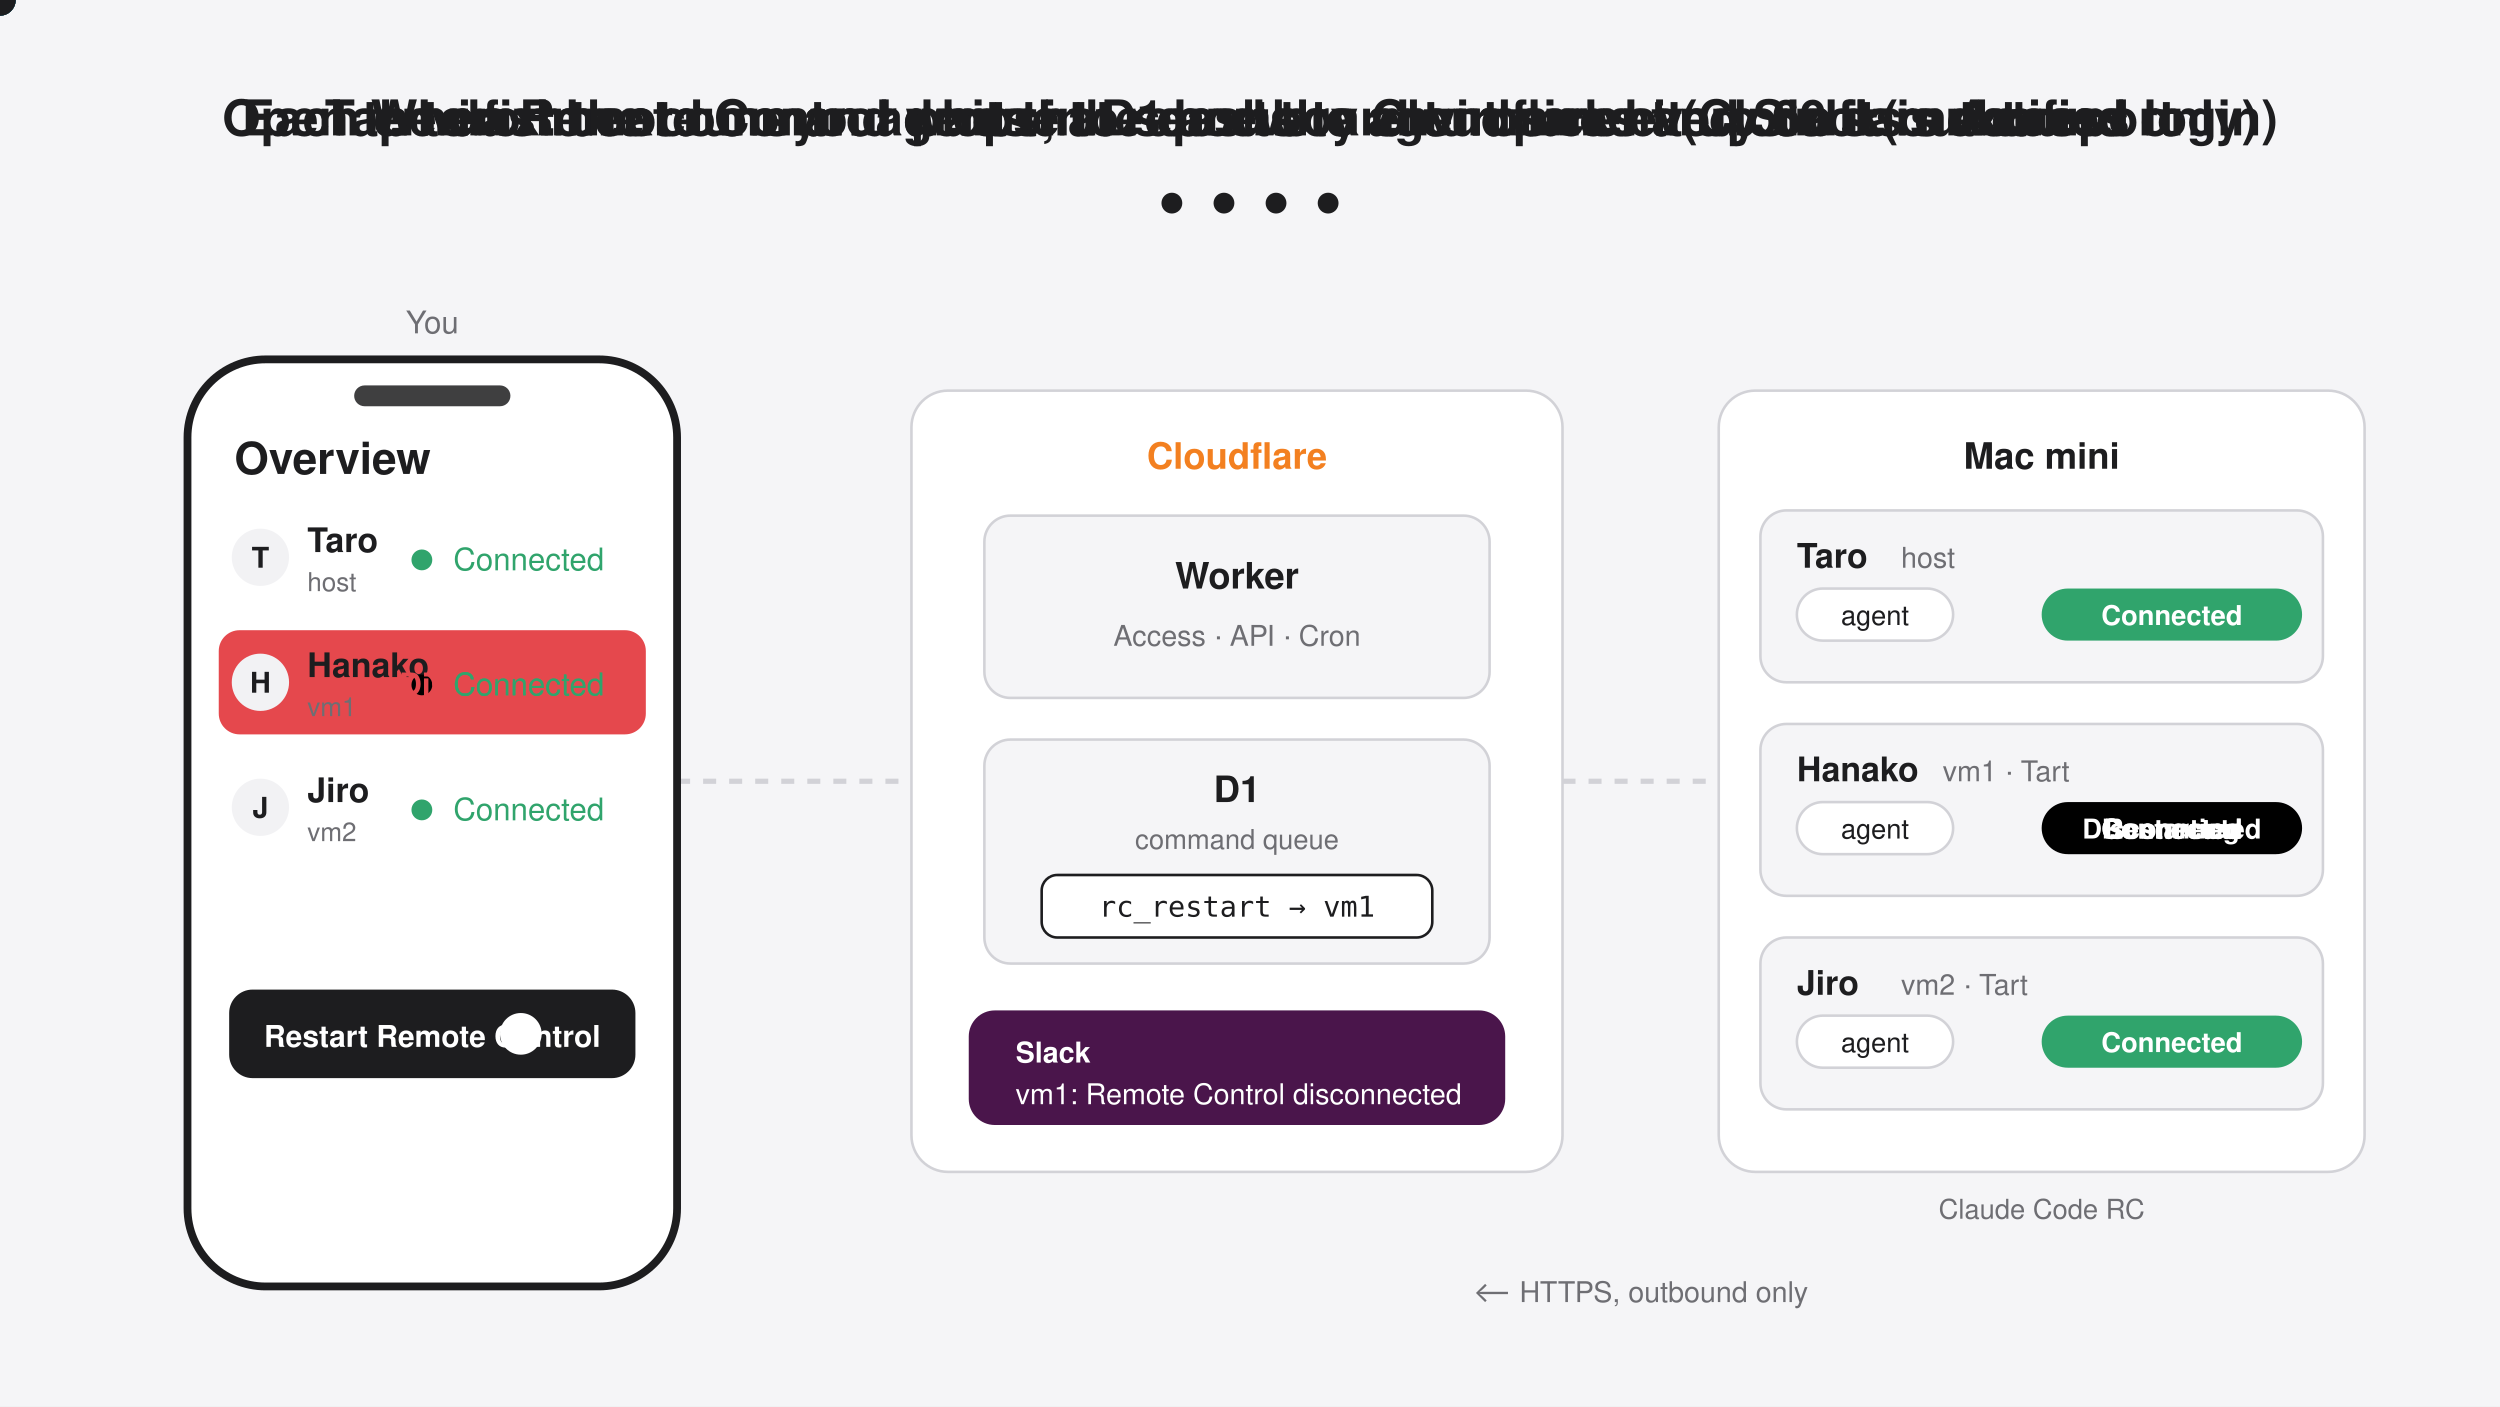
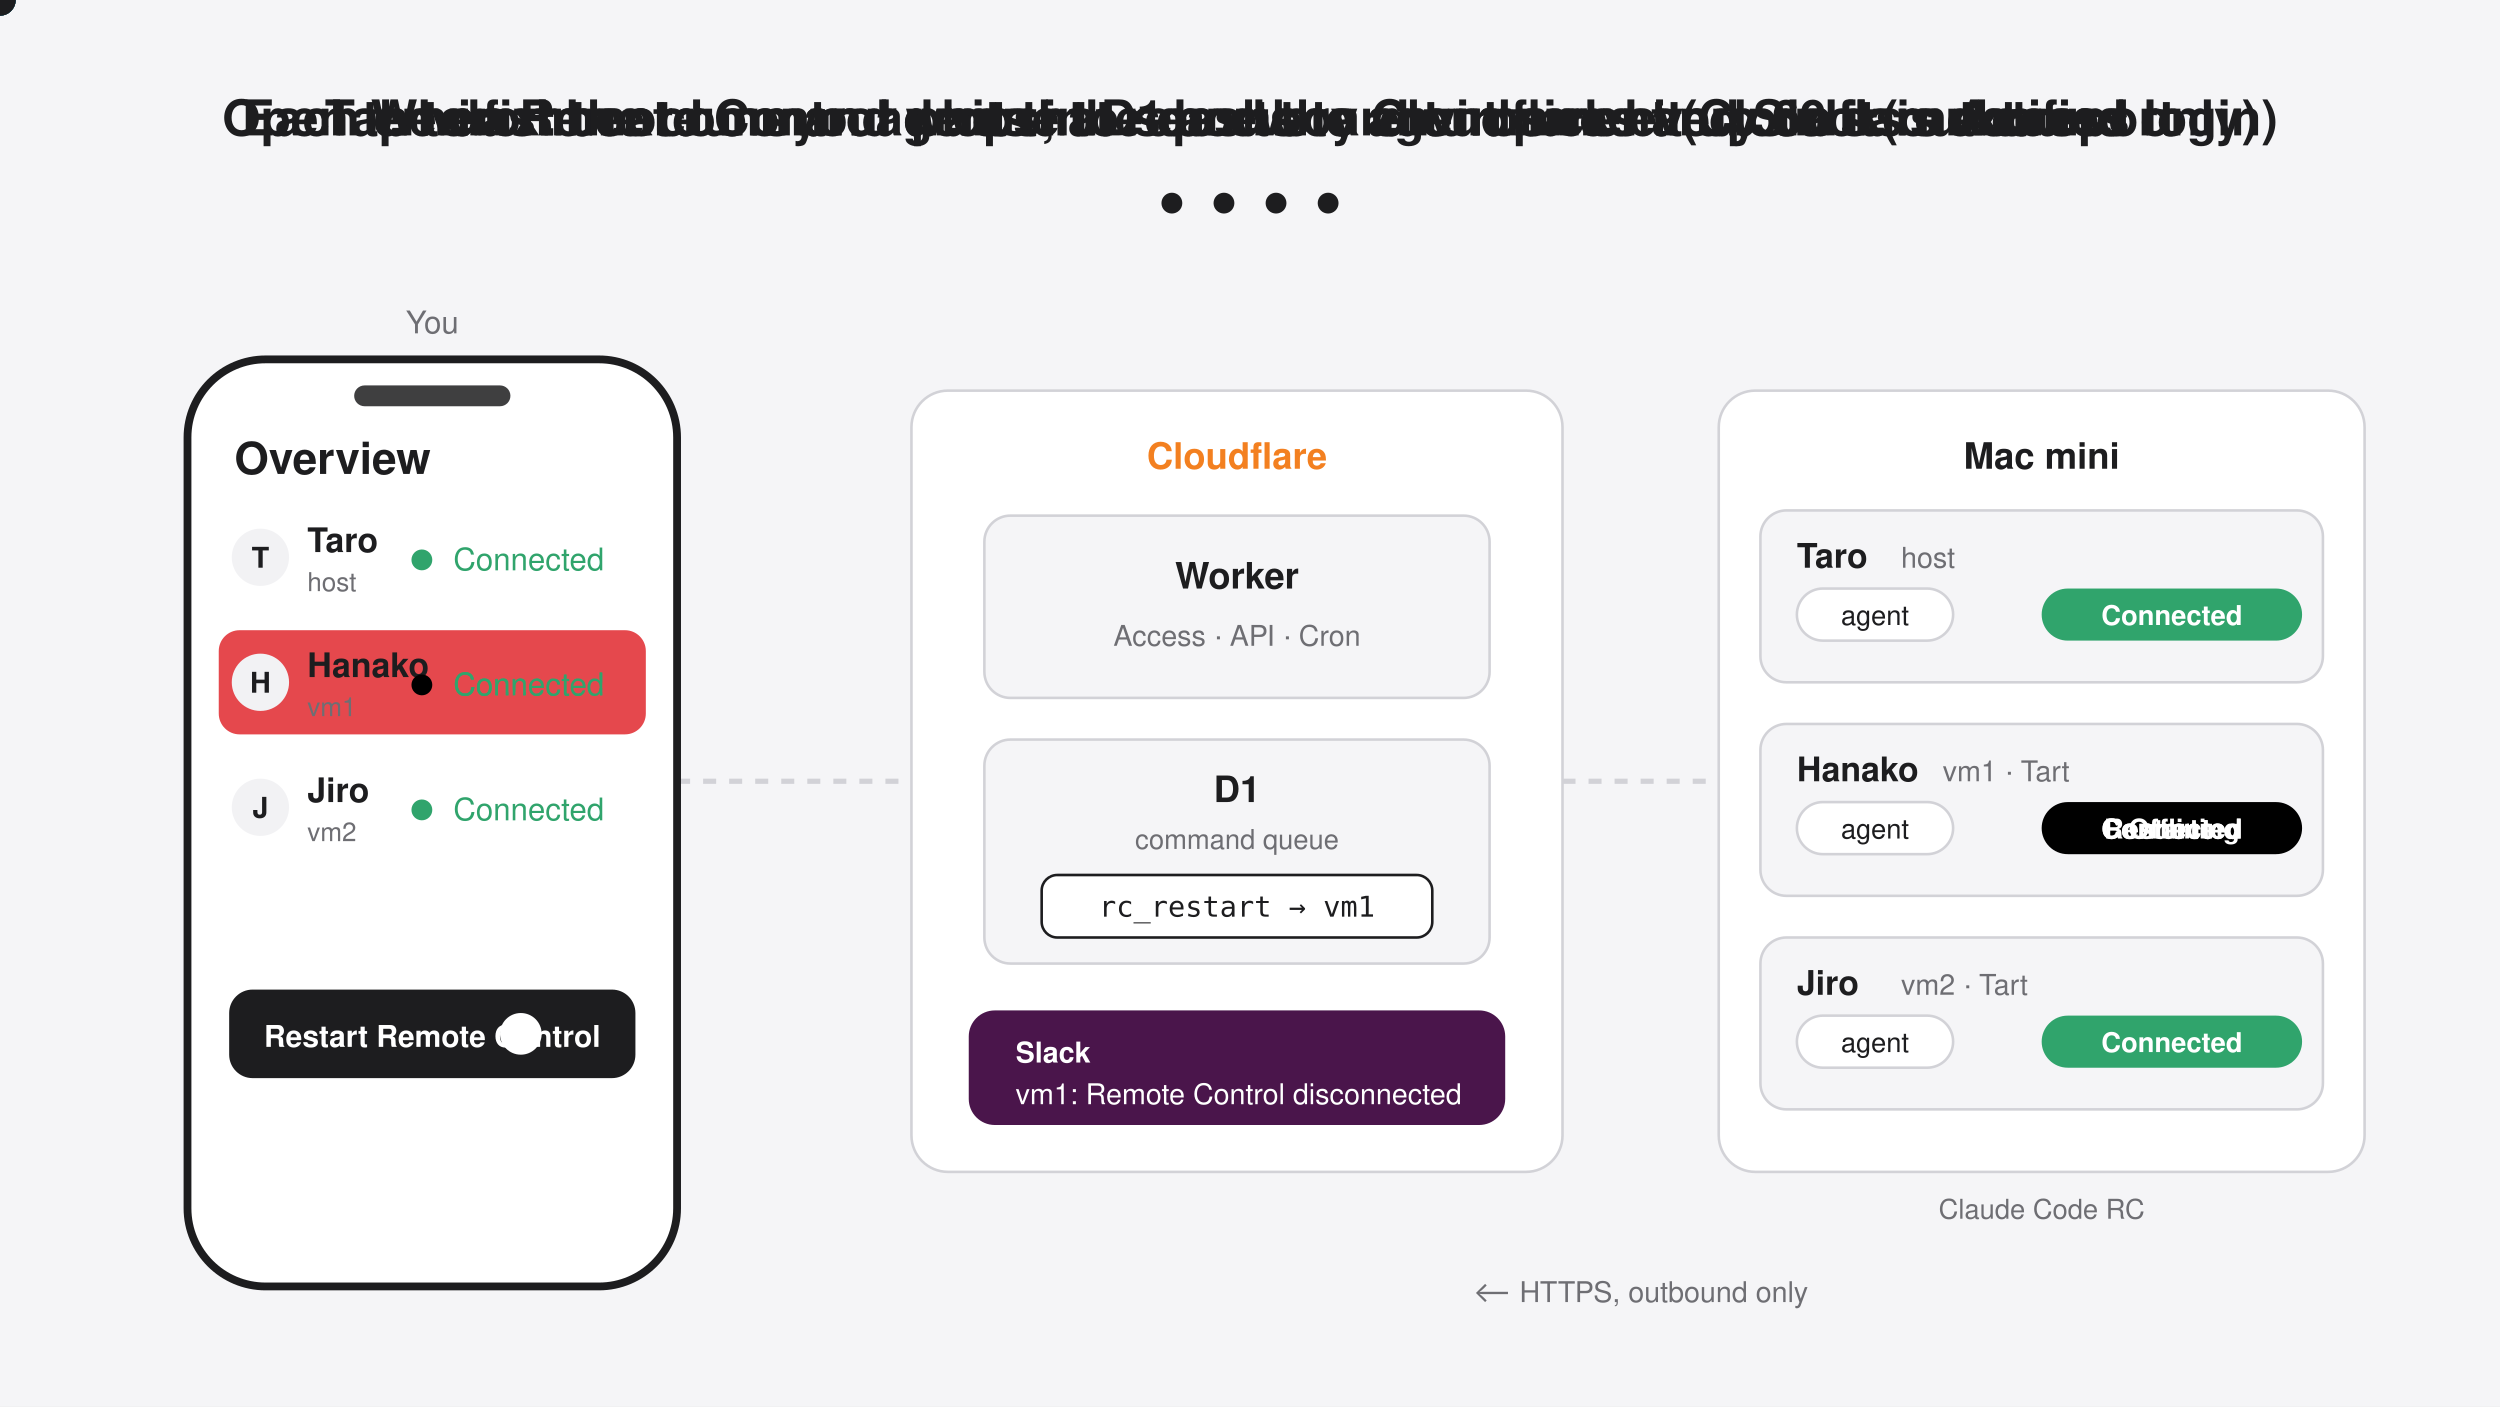
<svg xmlns="http://www.w3.org/2000/svg" width="960" height="540" viewBox="0 0 960 540" font-family="-apple-system, BlinkMacSystemFont, &quot;Segoe UI&quot;, Helvetica, Arial, sans-serif" role="img" aria-label="Each environment runs an agent that reports to Cloudflare every 60 s (outbound only) / Open the dashboard on your phone to see every environment (Cloudflare Access login) / When Remote Control drops, the dashboard turns red and Slack is notified / Tap to fix: the command waits in D1 and the agent picks it up on its next report">
  <style>
@keyframes a0{0.000%{opacity:1}23.611%{opacity:1}25.000%{opacity:0}100.000%{opacity:0}}
@keyframes a1{0.000%{opacity:0}23.611%{opacity:0}25.000%{opacity:1}43.056%{opacity:1}44.444%{opacity:0}100.000%{opacity:0}}
@keyframes a2{0.000%{opacity:0}43.056%{opacity:0}44.444%{opacity:1}62.500%{opacity:1}63.889%{opacity:0}100.000%{opacity:0}}
@keyframes a3{0.000%{opacity:0}62.500%{opacity:0}63.889%{opacity:1}100.000%{opacity:1}}
@keyframes a4{0.000%{opacity:1}24.944%{opacity:1}25.000%{opacity:0.15}100.000%{opacity:0.15}}
@keyframes a5{0.000%{opacity:0.15}24.944%{opacity:0.15}25.000%{opacity:1}44.389%{opacity:1}44.444%{opacity:0.15}100.000%{opacity:0.15}}
@keyframes a6{0.000%{opacity:0.15}44.389%{opacity:0.15}44.444%{opacity:1}63.833%{opacity:1}63.889%{opacity:0.15}100.000%{opacity:0.15}}
@keyframes a7{0.000%{opacity:0.15}63.833%{opacity:0.15}63.889%{opacity:1}100.000%{opacity:1}}
@keyframes a8{0.000%{opacity:1}48.056%{opacity:1}49.444%{opacity:0}100.000%{opacity:0}}
@keyframes a9{0.000%{opacity:0}48.056%{opacity:0}49.444%{opacity:1}88.056%{opacity:1}89.444%{opacity:0}100.000%{opacity:0}}
@keyframes a10{0.000%{opacity:0}88.056%{opacity:0}89.444%{opacity:1}100.000%{opacity:1}}
@keyframes a11{0.000%{fill:#30a46c}49.389%{fill:#30a46c}49.444%{fill:#e5484d}89.389%{fill:#e5484d}89.444%{fill:#30a46c}100.000%{fill:#30a46c}}
@keyframes a12{0.000%{opacity:0}49.389%{opacity:0}49.444%{opacity:0.08}89.389%{opacity:0.08}89.444%{opacity:0}100.000%{opacity:0}}
@keyframes a13{0.000%{opacity:0}64.167%{opacity:0}65.556%{opacity:1}73.333%{opacity:1}74.722%{opacity:0}100.000%{opacity:0}}
@keyframes a14{0.000%{opacity:0;transform:scale(1)}68.333%{opacity:0}68.611%{opacity:0.6}71.667%{opacity:0}100.000%{opacity:0}}
@keyframes a15{0.000%{opacity:0}70.833%{opacity:0}72.222%{opacity:1}78.889%{opacity:1}80.278%{opacity:0}100.000%{opacity:0}}
@keyframes a16{0.000%{opacity:0}50.833%{opacity:0}52.222%{opacity:1}63.333%{opacity:1}64.722%{opacity:0}100.000%{opacity:0}}
@keyframes a17{0.000%{fill:#30a46c}46.056%{fill:#30a46c}46.111%{fill:#e5484d}81.056%{fill:#e5484d}81.111%{fill:#f5a524}85.500%{fill:#f5a524}85.556%{fill:#30a46c}100.000%{fill:#30a46c}}
@keyframes a18{0.000%{opacity:1}45.000%{opacity:1}45.556%{opacity:0}100.000%{opacity:0}}
@keyframes a19{0.000%{opacity:0}45.556%{opacity:0}46.111%{opacity:1}80.556%{opacity:1}81.111%{opacity:0}100.000%{opacity:0}}
@keyframes a20{0.000%{opacity:0}80.556%{opacity:0}81.111%{opacity:1}85.000%{opacity:1}85.556%{opacity:0}100.000%{opacity:0}}
@keyframes a21{0.000%{opacity:0}85.000%{opacity:0}85.556%{opacity:1}100.000%{opacity:1}}
@keyframes a22{0.000%{opacity:0;transform:translate(676px,229px)}3.278%{opacity:0;transform:translate(676px,229px)}3.333%{opacity:1;transform:translate(676px,229px)}8.333%{opacity:1;transform:translate(572px,233px)}8.389%{opacity:0;transform:translate(572px,233px)}14.389%{opacity:0;transform:translate(676px,229px)}14.444%{opacity:1;transform:translate(676px,229px)}19.444%{opacity:1;transform:translate(572px,233px)}19.500%{opacity:0;transform:translate(572px,233px)}33.278%{opacity:0;transform:translate(676px,229px)}33.333%{opacity:1;transform:translate(676px,229px)}38.333%{opacity:1;transform:translate(572px,233px)}38.389%{opacity:0;transform:translate(572px,233px)}56.611%{opacity:0;transform:translate(676px,229px)}56.667%{opacity:1;transform:translate(676px,229px)}61.667%{opacity:1;transform:translate(572px,233px)}61.722%{opacity:0;transform:translate(572px,233px)}100.000%{opacity:0;transform:translate(676px,229px)}}
@keyframes a23{0.000%{opacity:0;transform:translate(676px,311px)}4.944%{opacity:0;transform:translate(676px,311px)}5.000%{opacity:1;transform:translate(676px,311px)}10.000%{opacity:1;transform:translate(572px,233px)}10.056%{opacity:0;transform:translate(572px,233px)}16.056%{opacity:0;transform:translate(676px,311px)}16.111%{opacity:1;transform:translate(676px,311px)}21.111%{opacity:1;transform:translate(572px,233px)}21.167%{opacity:0;transform:translate(572px,233px)}34.944%{opacity:0;transform:translate(676px,311px)}35.000%{opacity:1;transform:translate(676px,311px)}40.000%{opacity:1;transform:translate(572px,233px)}40.056%{opacity:0;transform:translate(572px,233px)}100.000%{opacity:0;transform:translate(676px,311px)}}
@keyframes a24{0.000%{opacity:0;transform:translate(676px,311px)}46.056%{opacity:0;transform:translate(676px,311px)}46.111%{opacity:1;transform:translate(676px,311px)}49.444%{opacity:1;transform:translate(572px,233px)}49.500%{opacity:0;transform:translate(572px,233px)}100.000%{opacity:0;transform:translate(676px,311px)}}
@keyframes a25{0.000%{opacity:0;transform:translate(676px,311px)}74.389%{opacity:0;transform:translate(676px,311px)}74.444%{opacity:1;transform:translate(676px,311px)}77.778%{opacity:1;transform:translate(572px,233px)}77.833%{opacity:0;transform:translate(572px,233px)}100.000%{opacity:0;transform:translate(676px,311px)}}
@keyframes a26{0.000%{opacity:0;transform:translate(676px,311px)}86.056%{opacity:0;transform:translate(676px,311px)}86.111%{opacity:1;transform:translate(676px,311px)}89.444%{opacity:1;transform:translate(572px,233px)}89.500%{opacity:0;transform:translate(572px,233px)}100.000%{opacity:0;transform:translate(676px,311px)}}
@keyframes a27{0.000%{opacity:0;transform:translate(676px,393px)}6.611%{opacity:0;transform:translate(676px,393px)}6.667%{opacity:1;transform:translate(676px,393px)}11.667%{opacity:1;transform:translate(572px,233px)}11.722%{opacity:0;transform:translate(572px,233px)}17.722%{opacity:0;transform:translate(676px,393px)}17.778%{opacity:1;transform:translate(676px,393px)}22.778%{opacity:1;transform:translate(572px,233px)}22.833%{opacity:0;transform:translate(572px,233px)}36.611%{opacity:0;transform:translate(676px,393px)}36.667%{opacity:1;transform:translate(676px,393px)}41.667%{opacity:1;transform:translate(572px,233px)}41.722%{opacity:0;transform:translate(572px,233px)}100.000%{opacity:0;transform:translate(676px,393px)}}
@keyframes a28{0.000%{opacity:0;transform:translate(378px,233px)}27.722%{opacity:0;transform:translate(378px,233px)}27.778%{opacity:1;transform:translate(378px,233px)}31.667%{opacity:1;transform:translate(248px,262px)}31.722%{opacity:0;transform:translate(248px,262px)}46.056%{opacity:0;transform:translate(378px,233px)}46.111%{opacity:1;transform:translate(378px,233px)}49.167%{opacity:1;transform:translate(248px,262px)}49.222%{opacity:0;transform:translate(248px,262px)}86.333%{opacity:0;transform:translate(378px,233px)}86.389%{opacity:1;transform:translate(378px,233px)}89.167%{opacity:1;transform:translate(248px,262px)}89.222%{opacity:0;transform:translate(248px,262px)}100.000%{opacity:0;transform:translate(378px,233px)}}
@keyframes a29{0.000%{opacity:0;transform:translate(244px,397px)}68.833%{opacity:0;transform:translate(244px,397px)}68.889%{opacity:1;transform:translate(244px,397px)}72.222%{opacity:1;transform:translate(400px,348px)}72.278%{opacity:0;transform:translate(400px,348px)}100.000%{opacity:0;transform:translate(244px,397px)}}
@keyframes a30{0.000%{opacity:0;transform:translate(550px,348px)}77.722%{opacity:0;transform:translate(550px,348px)}77.778%{opacity:1;transform:translate(550px,348px)}81.111%{opacity:1;transform:translate(690px,319px)}81.167%{opacity:0;transform:translate(690px,319px)}100.000%{opacity:0;transform:translate(550px,348px)}}
text{dominant-baseline:auto}
@media (prefers-reduced-motion: reduce){*{animation:none!important}}
</style>
  <rect width="960" height="540" fill="#f5f5f7" />
  <text x="480" y="52" text-anchor="middle" font-size="19" font-weight="600" fill="#1d1d1f" style="animation:a0 18s linear infinite">Each environment runs an agent that reports to Cloudflare every 60 s (outbound only)</text>
  <text x="480" y="52" text-anchor="middle" font-size="19" font-weight="600" fill="#1d1d1f" style="animation:a1 18s linear infinite">Open the dashboard on your phone to see every environment (Cloudflare Access login)</text>
  <text x="480" y="52" text-anchor="middle" font-size="19" font-weight="600" fill="#1d1d1f" style="animation:a2 18s linear infinite">When Remote Control drops, the dashboard turns red and Slack is notified</text>
  <text x="480" y="52" text-anchor="middle" font-size="19" font-weight="600" fill="#1d1d1f" style="animation:a3 18s linear infinite">Tap to fix: the command waits in D1 and the agent picks it up on its next report</text>
  <circle cx="450" cy="78" r="4" fill="#1d1d1f" style="animation:a4 18s linear infinite" />
  <circle cx="470" cy="78" r="4" fill="#1d1d1f" style="animation:a5 18s linear infinite" />
  <circle cx="490" cy="78" r="4" fill="#1d1d1f" style="animation:a6 18s linear infinite" />
  <circle cx="510" cy="78" r="4" fill="#1d1d1f" style="animation:a7 18s linear infinite" />
  <line x1="260" y1="300" x2="350" y2="300" stroke="#d2d2d7" stroke-width="2" stroke-dasharray="5 5" />
  <line x1="600" y1="300" x2="660" y2="300" stroke="#d2d2d7" stroke-width="2" stroke-dasharray="5 5" />
  <text x="630" y="500" text-anchor="middle" font-size="11" fill="#6e6e73">⟵ HTTPS, outbound only</text>
  <g>
    <rect x="350" y="150" width="250" height="300" rx="14" fill="#fff" stroke="#d2d2d7" />
    <text x="475" y="180" text-anchor="middle" font-size="14" font-weight="700" fill="#f38020">Cloudflare</text>
    <rect x="378" y="198" width="194" height="70" rx="10" fill="#f5f5f7" stroke="#d2d2d7" />
    <text x="475" y="226" text-anchor="middle" font-size="14" font-weight="600" fill="#1d1d1f">Worker</text>
    <text x="475" y="248" text-anchor="middle" font-size="11" fill="#6e6e73">Access · API · Cron</text>
    <rect x="378" y="284" width="194" height="86" rx="10" fill="#f5f5f7" stroke="#d2d2d7" />
    <text x="475" y="308" text-anchor="middle" font-size="14" font-weight="600" fill="#1d1d1f">D1</text>
    <text x="475" y="326" text-anchor="middle" font-size="10.5" fill="#6e6e73">command queue</text>
    <g style="animation:a15 18s linear infinite">
      <rect x="400" y="336" width="150" height="24" rx="6" fill="#fff" stroke="#1d1d1f" />
      <text x="475" y="352" text-anchor="middle" font-size="11" font-family="ui-monospace, Menlo, monospace" fill="#1d1d1f">rc_restart → vm1</text>
    </g>
    <g style="animation:a16 18s linear infinite">
      <rect x="372" y="388" width="206" height="44" rx="10" fill="#4a154b" />
      <text x="390" y="408" font-size="11" font-weight="700" fill="#fff">Slack</text>
      <text x="390" y="424" font-size="11" fill="#fff">vm1: Remote Control disconnected</text>
    </g>
  </g>
  <g>
    <rect x="660" y="150" width="248" height="300" rx="14" fill="#fff" stroke="#d2d2d7" />
    <text x="784" y="180" text-anchor="middle" font-size="14" font-weight="700" fill="#1d1d1f">Mac mini</text>
    <rect x="676" y="196" width="216" height="66" rx="10" fill="#f5f5f7" stroke="#d2d2d7" />
    <text x="690" y="218" font-size="13" font-weight="700" fill="#1d1d1f">Taro</text>
    <text x="730" y="218" font-size="11" fill="#6e6e73">host</text>
    <rect x="690" y="226" width="60" height="20" rx="10" fill="#fff" stroke="#d2d2d7" />
    <text x="720" y="240" text-anchor="middle" font-size="10.5" fill="#1d1d1f">agent</text>
    <rect x="784" y="226" width="100" height="20" rx="10" fill="#30a46c" />
    <text x="834" y="240" text-anchor="middle" font-size="10.5" font-weight="600" fill="#fff">Connected</text>
    <rect x="676" y="278" width="216" height="66" rx="10" fill="#f5f5f7" stroke="#d2d2d7" />
    <text x="690" y="300" font-size="13" font-weight="700" fill="#1d1d1f">Hanako</text>
    <text x="746" y="300" font-size="11" fill="#6e6e73">vm1 · Tart</text>
    <rect x="690" y="308" width="60" height="20" rx="10" fill="#fff" stroke="#d2d2d7" />
    <text x="720" y="322" text-anchor="middle" font-size="10.5" fill="#1d1d1f">agent</text>
    <g>
      <rect x="784" y="308" width="100" height="20" rx="10" style="animation:a17 18s linear infinite" />
      <text x="834" y="322" text-anchor="middle" font-size="10.5" font-weight="600" fill="#fff" style="animation:a18 18s linear infinite">Connected</text>
-       <text x="834" y="322" text-anchor="middle" font-size="10.5" font-weight="600" fill="#fff" style="animation:a19 18s linear infinite">Disconnected</text>
+       <text x="834" y="322" text-anchor="middle" font-size="10.5" font-weight="600" fill="#fff" style="animation:a19 18s linear infinite">Offline</text>
      <text x="834" y="322" text-anchor="middle" font-size="10.5" font-weight="600" fill="#fff" style="animation:a20 18s linear infinite">Restarting</text>
      <text x="834" y="322" text-anchor="middle" font-size="10.5" font-weight="600" fill="#fff" style="animation:a21 18s linear infinite">Connected</text>
    </g>
    <rect x="676" y="360" width="216" height="66" rx="10" fill="#f5f5f7" stroke="#d2d2d7" />
    <text x="690" y="382" font-size="13" font-weight="700" fill="#1d1d1f">Jiro</text>
    <text x="730" y="382" font-size="11" fill="#6e6e73">vm2 · Tart</text>
    <rect x="690" y="390" width="60" height="20" rx="10" fill="#fff" stroke="#d2d2d7" />
    <text x="720" y="404" text-anchor="middle" font-size="10.5" fill="#1d1d1f">agent</text>
    <rect x="784" y="390" width="100" height="20" rx="10" fill="#30a46c" />
    <text x="834" y="404" text-anchor="middle" font-size="10.5" font-weight="600" fill="#fff">Connected</text>
    <text x="784" y="468" text-anchor="middle" font-size="10.5" fill="#6e6e73">Claude Code RC</text>
  </g>
  <g>
    <text x="166" y="128" text-anchor="middle" font-size="12" fill="#6e6e73">You</text>
    <rect x="72" y="138" width="188" height="356" rx="30" fill="#fff" stroke="#1d1d1f" stroke-width="3" />
    <rect x="136" y="148" width="60" height="8" rx="4" fill="#1d1d1f" opacity=".85" />
    <text x="90" y="182" font-size="17" font-weight="700" fill="#1d1d1f">Overview</text>
    <circle cx="100" cy="214" r="11" fill="#f2f2f4" />
    <text x="100" y="218" text-anchor="middle" font-size="11" font-weight="600" fill="#1d1d1f">T</text>
    <text x="118" y="212" font-size="13" font-weight="600" fill="#1d1d1f">Taro</text>
    <text x="118" y="227" font-size="10" fill="#6e6e73">host</text>
    <circle cx="162" cy="215" r="4" fill="#30a46c" />
    <text x="232" y="219" text-anchor="end" font-size="12" fill="#30a46c">Connected</text>
    <rect x="84" y="242" width="164" height="40" rx="8" fill="#e5484d" style="animation:a12 18s linear infinite" />
    <circle cx="100" cy="262" r="11" fill="#f2f2f4" />
    <text x="100" y="266" text-anchor="middle" font-size="11" font-weight="600" fill="#1d1d1f">H</text>
    <text x="118" y="260" font-size="13" font-weight="600" fill="#1d1d1f">Hanako</text>
    <text x="118" y="275" font-size="10" fill="#6e6e73">vm1</text>
    <circle cx="162" cy="263" r="4" style="animation:a11 18s linear infinite" />
    <text x="232" y="267" text-anchor="end" font-size="12" fill="#30a46c" style="animation:a8 18s linear infinite">Connected</text>
-     <text x="232" y="267" text-anchor="end" font-size="12" font-weight="600" fill="#e5484d" style="animation:a9 18s linear infinite">Disconnected</text>
+     <text x="232" y="267" text-anchor="end" font-size="12" font-weight="600" fill="#e5484d" style="animation:a9 18s linear infinite">Offline</text>
    <text x="232" y="267" text-anchor="end" font-size="12" fill="#30a46c" style="animation:a10 18s linear infinite">Connected</text>
    <circle cx="100" cy="310" r="11" fill="#f2f2f4" />
    <text x="100" y="314" text-anchor="middle" font-size="11" font-weight="600" fill="#1d1d1f">J</text>
    <text x="118" y="308" font-size="13" font-weight="600" fill="#1d1d1f">Jiro</text>
    <text x="118" y="323" font-size="10" fill="#6e6e73">vm2</text>
    <circle cx="162" cy="311" r="4" fill="#30a46c" />
    <text x="232" y="315" text-anchor="end" font-size="12" fill="#30a46c">Connected</text>
    <g style="animation:a13 18s linear infinite">
      <rect x="88" y="380" width="156" height="34" rx="9" fill="#1d1d1f" />
      <text x="166" y="402" text-anchor="middle" font-size="11.5" font-weight="600" fill="#fff">Restart Remote Control</text>
      <circle cx="200" cy="397" r="8" fill="#fff" style="animation:a14 18s linear infinite" />
    </g>
  </g>
  <g style="animation:a22 18s ease-in-out infinite">
    <circle r="6" fill="#30a46c" />
  </g>
  <g style="animation:a23 18s ease-in-out infinite">
    <circle r="6" fill="#30a46c" />
  </g>
  <g style="animation:a24 18s ease-in-out infinite">
    <circle r="6" fill="#e5484d" />
  </g>
  <g style="animation:a25 18s ease-in-out infinite">
    <circle r="6" fill="#e5484d" />
  </g>
  <g style="animation:a26 18s ease-in-out infinite">
    <circle r="6" fill="#30a46c" />
  </g>
  <g style="animation:a27 18s ease-in-out infinite">
    <circle r="6" fill="#30a46c" />
  </g>
  <g style="animation:a28 18s ease-in-out infinite">
    <circle r="6" fill="#0a84ff" />
  </g>
  <g style="animation:a29 18s ease-in-out infinite">
    <circle r="6" fill="#1d1d1f" />
  </g>
  <g style="animation:a30 18s ease-in-out infinite">
    <circle r="6" fill="#1d1d1f" />
  </g>
</svg>
